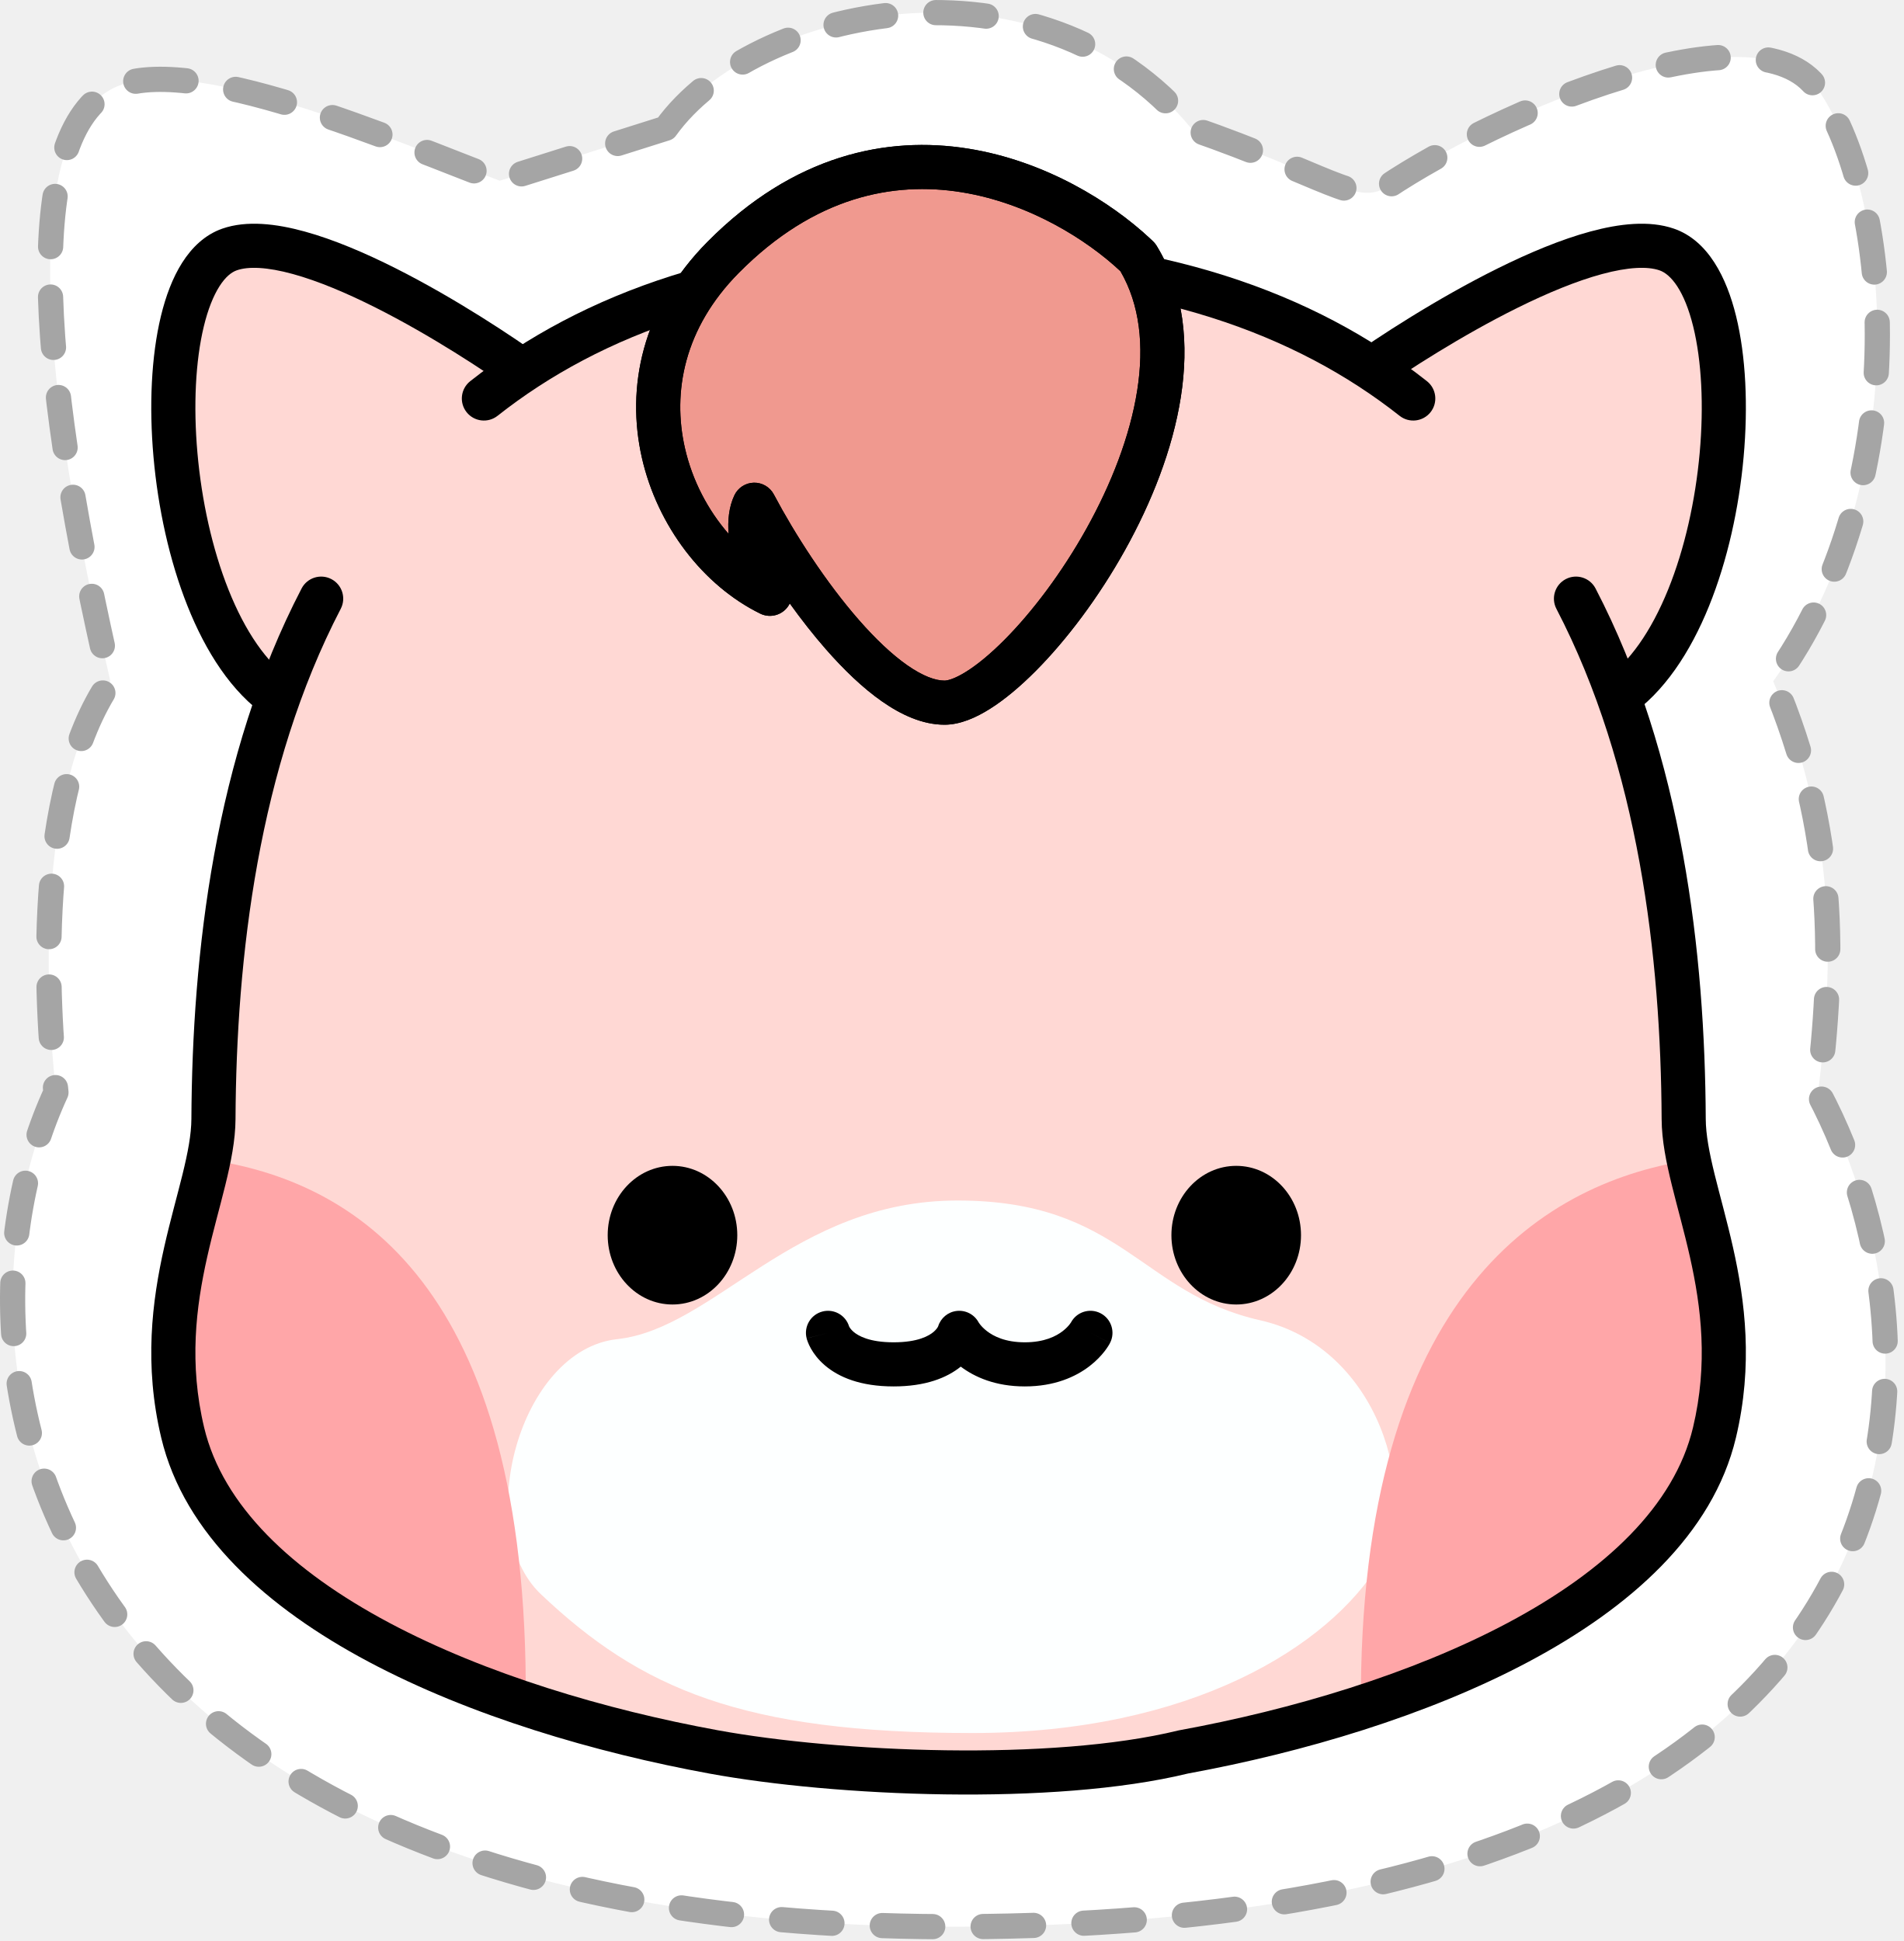
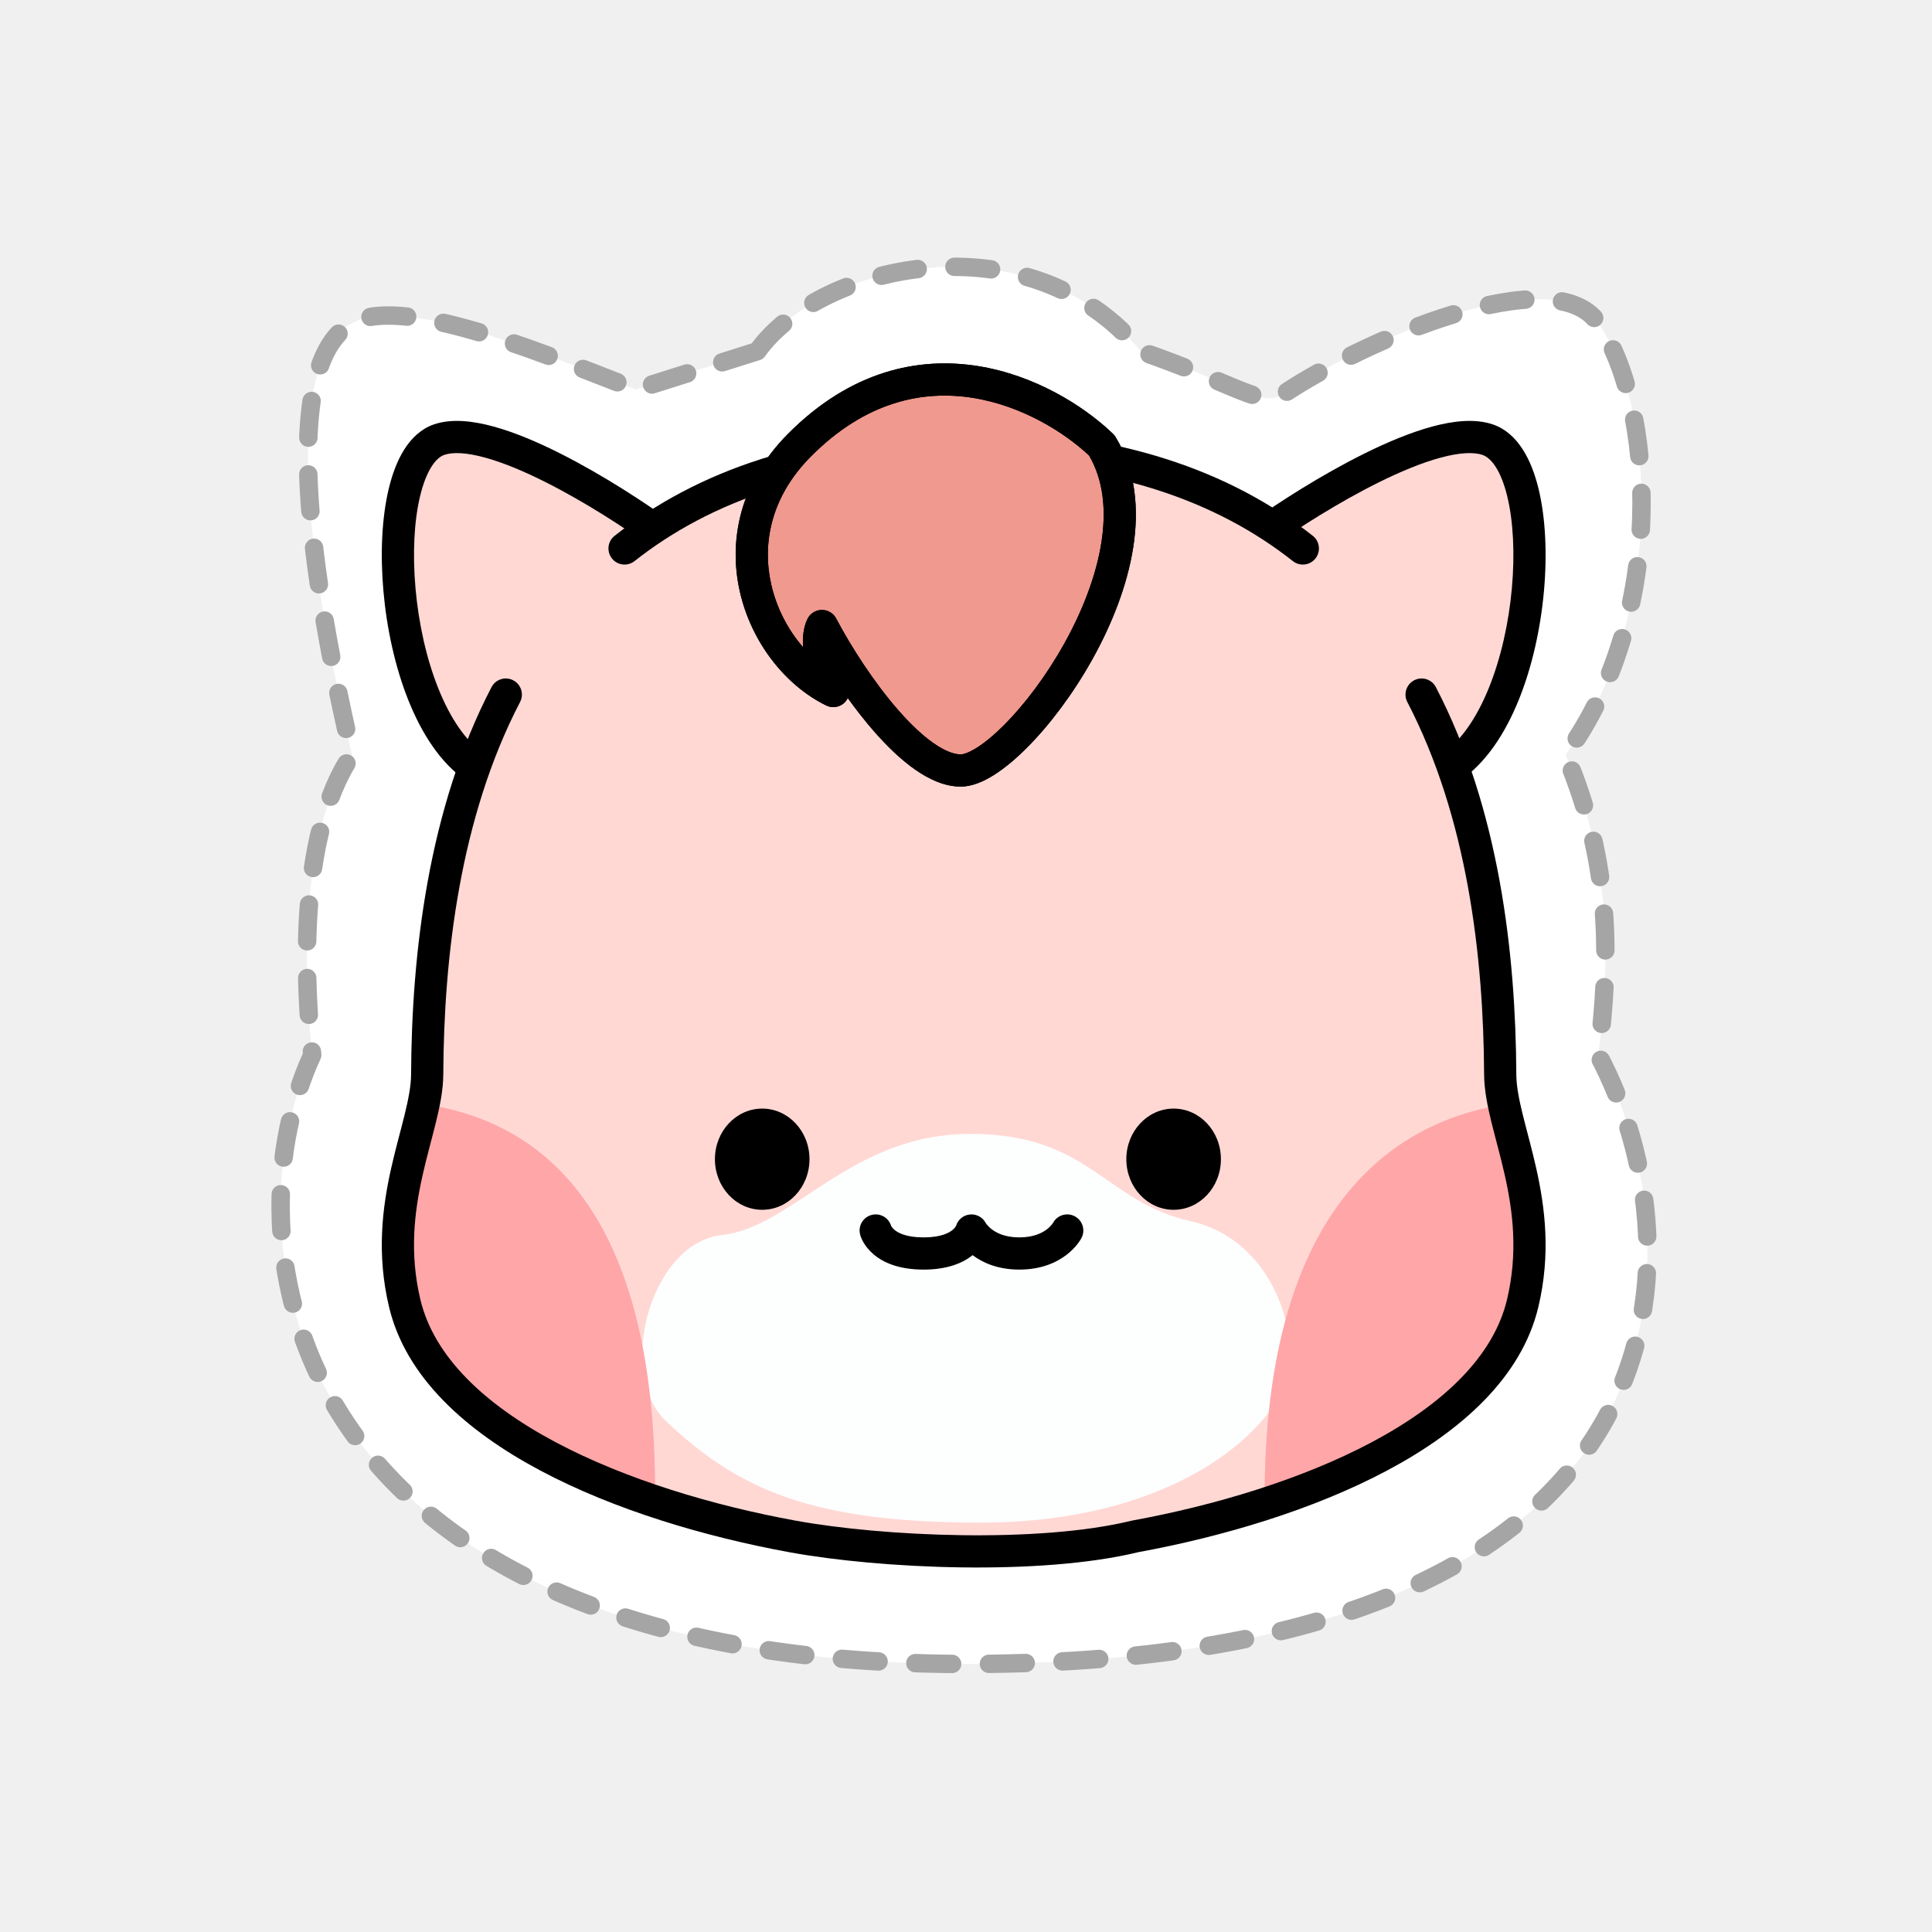
- <svg xmlns="http://www.w3.org/2000/svg" width="302" height="308" viewBox="0 0 302 308" fill="none">
-   <path d="M105.633 20.354L79.298 28.676C63.598 22.806 29.261 7.601 17.511 14.231C2.824 22.518 6.876 62.002 17.511 108.096C5.357 125.913 7.357 159.025 8.876 173.354C-11.044 216.513 5.287 306.479 152.987 305.731C310.998 304.931 311.082 215.823 288.46 173.354C290.993 152.637 291.46 131.92 281.331 108.096C303.615 77.539 300.615 31.84 288.46 14.231C278.737 0.143 237.544 17.937 219.987 29.676C215.423 32.728 210.461 27.812 188.987 20.354C164.987 -8.769 119.476 1.018 105.633 20.354Z" fill="white" stroke="#A5A5A5" stroke-width="4" stroke-linecap="round" stroke-linejoin="round" stroke-dasharray="8 8" />
-   <path d="M264.433 39.589C252.795 35.58 225.187 53.102 215.812 59.783C203.524 79.446 243.596 119.414 256.419 110.801C275.816 97.773 278.981 44.599 264.433 39.589Z" fill="#FFD8D4" />
-   <path d="M36.415 39.589C47.859 35.58 75.006 53.102 84.225 59.783C96.309 79.446 56.905 119.414 44.296 110.801C25.222 97.773 22.11 44.599 36.415 39.589Z" fill="#FFD8D4" />
-   <path d="M150.714 41.002C250.41 41.229 266.86 121.006 267.132 177.352C267.189 188.963 277.189 205.362 272.014 227.031C262.818 265.533 185.706 282.102 150.5 280.943C115.293 282.102 38.182 265.533 28.986 227.031C23.81 205.362 33.81 188.963 33.866 177.352C34.138 121.006 50.589 41.229 150.286 41.002V40.999C150.357 40.999 150.428 41.001 150.499 41.001C150.57 41.001 150.642 40.999 150.714 40.999V41.002Z" fill="#FFD8D4" />
-   <path d="M252.331 36.735C256.886 35.502 261.643 34.926 265.573 36.28C271.036 38.162 273.956 44.094 275.445 50.163C277.008 56.535 277.363 64.466 276.641 72.501C275.917 80.556 274.092 88.929 271.143 96.199C268.221 103.402 264.042 109.897 258.371 113.706C255.849 115.4 252.881 115.739 250.025 115.358C247.182 114.978 244.207 113.861 241.298 112.321C235.474 109.236 229.328 104.136 224.08 98.217C218.833 92.3 214.287 85.343 211.866 78.416C209.459 71.531 208.981 64.111 212.844 57.928L212.939 57.785C213.168 57.455 213.453 57.167 213.781 56.933C218.567 53.523 227.977 47.362 237.722 42.541C242.59 40.132 247.653 38.001 252.331 36.735ZM263.294 42.898C261.404 42.247 258.347 42.358 254.16 43.492C250.095 44.592 245.487 46.508 240.827 48.814C231.91 53.226 223.204 58.862 218.452 62.203C216.499 65.792 216.526 70.534 218.473 76.107C220.51 81.935 224.48 88.118 229.317 93.574C234.154 99.028 239.663 103.534 244.575 106.135C247.034 107.438 249.197 108.185 250.952 108.419C252.693 108.652 253.784 108.355 254.467 107.896C258.494 105.191 261.985 100.154 264.657 93.567C267.302 87.046 268.996 79.369 269.67 71.875C270.345 64.363 269.976 57.246 268.647 51.831C267.244 46.114 265.104 43.521 263.294 42.898Z" fill="black" />
-   <path d="M48.345 36.739C43.861 35.504 39.154 34.921 35.257 36.286C32.506 37.25 30.432 39.283 28.911 41.673C27.391 44.061 26.294 46.996 25.527 50.176C23.991 56.541 23.642 64.465 24.352 72.497C25.064 80.546 26.857 88.913 29.756 96.179C32.626 103.376 36.734 109.874 42.322 113.691C44.823 115.399 47.769 115.74 50.598 115.356C53.411 114.974 56.349 113.853 59.214 112.31C64.95 109.22 70.998 104.115 76.159 98.196C81.32 92.276 85.789 85.32 88.168 78.399C90.531 71.522 90.999 64.121 87.208 57.951L87.114 57.806C86.887 57.475 86.605 57.185 86.279 56.949C81.571 53.537 72.316 47.375 62.728 42.55C57.939 40.141 52.954 38.008 48.345 36.739ZM37.572 42.892C39.398 42.253 42.376 42.356 46.488 43.488C50.476 44.586 55.001 46.499 59.582 48.804C68.342 53.212 76.897 58.843 81.569 62.184C83.495 65.784 83.465 70.544 81.547 76.124C79.543 81.957 75.638 88.142 70.882 93.595C66.127 99.049 60.715 103.551 55.894 106.147C53.48 107.447 51.365 108.188 49.657 108.42C47.965 108.65 46.922 108.356 46.27 107.911C42.321 105.213 38.888 100.18 36.257 93.585C33.655 87.061 31.988 79.379 31.325 71.88C30.66 64.364 31.023 57.24 32.332 51.818C32.986 49.106 33.843 46.962 34.817 45.432C35.789 43.905 36.748 43.181 37.572 42.892Z" fill="black" />
-   <path d="M109.417 191.999C109.417 198.074 104.94 202.999 99.417 202.999C93.894 202.999 89.417 198.074 89.417 191.999C89.417 185.924 93.894 180.999 99.417 180.999C104.94 180.999 109.417 185.924 109.417 191.999Z" fill="black" />
-   <path d="M214.417 191.999C214.417 198.074 209.94 202.999 204.417 202.999C198.894 202.999 194.417 198.074 194.417 191.999C194.417 185.924 198.894 180.999 204.417 180.999C209.94 180.999 214.417 185.924 214.417 191.999Z" fill="black" />
-   <path d="M150.755 41.238C250.417 41.465 266.863 121.329 267.135 177.737C267.192 189.36 277.188 205.778 272.014 227.47C262.821 266.014 185.735 282.6 150.541 281.44C115.346 282.6 38.261 266.014 29.068 227.47C23.895 205.778 33.891 189.36 33.947 177.737C34.219 121.329 50.665 41.465 150.328 41.238V41.236C150.399 41.236 150.47 41.237 150.541 41.237C150.612 41.237 150.683 41.236 150.755 41.236V41.238Z" fill="#FFD8D4" />
-   <path d="M85.817 252.971C74.796 242.529 82.418 214.187 97.917 212.499C113.415 210.811 125.917 190.499 151.917 190.499C177.917 190.499 180.917 205.22 199.917 209.499C218.917 213.778 225.359 237.426 218.917 247.999C210.864 261.216 188.994 274.999 154.269 274.999C117.72 274.999 101.606 267.932 85.817 252.971Z" fill="#FDFFFF" />
-   <path d="M215.916 270.999C215.493 204.477 245.805 187.282 268.73 183.999C272.433 191.999 276.034 219.746 271.916 228.499C262.393 248.74 243.416 256.499 215.916 270.999Z" fill="#FFA6A8" />
-   <path d="M83.416 269.999C83.84 203.477 55.852 187.282 32.927 183.999C29.224 191.999 25.623 219.746 29.741 228.499C39.264 248.74 55.916 255.499 83.416 269.999Z" fill="#FFA6A8" />
-   <path d="M248.428 91.89C250.143 90.998 252.257 91.665 253.149 93.38C266.956 119.926 270.507 151.433 270.633 177.559C270.645 180.025 271.191 182.892 272.046 186.37C272.86 189.676 274.019 193.771 274.95 197.912C276.868 206.443 278.179 216.568 275.418 228.149C271.763 243.476 258.591 255.136 242.551 263.675C226.426 272.26 206.686 278.082 188.499 281.421C167.083 286.622 132.301 285.048 112.607 281.442C94.39 278.106 74.604 272.277 58.448 263.675C42.408 255.136 29.236 243.476 25.582 228.149C22.82 216.568 24.131 206.443 26.049 197.912C26.98 193.771 28.14 189.676 28.953 186.37C29.808 182.892 30.354 180.025 30.366 177.559C30.492 151.433 34.043 119.926 47.85 93.38C48.742 91.665 50.855 90.998 52.57 91.89C54.285 92.782 54.952 94.895 54.06 96.61C41.007 121.706 37.49 151.904 37.366 177.593C37.35 180.942 36.624 184.49 35.751 188.042C34.835 191.765 33.807 195.314 32.878 199.447C31.077 207.462 29.976 216.402 32.39 226.525C35.342 238.902 46.3 249.278 61.738 257.497C77.058 265.653 96.096 271.302 113.869 274.557C133.067 278.073 166.839 279.506 186.931 274.599L187.13 274.557C204.904 271.302 223.941 265.653 239.261 257.497C254.699 249.278 265.658 238.902 268.609 226.525C271.023 216.402 269.922 207.462 268.121 199.447C267.192 195.314 266.164 191.765 265.249 188.042C264.375 184.49 263.649 180.942 263.633 177.593C263.509 151.904 259.992 121.706 246.939 96.61C246.047 94.895 246.714 92.782 248.428 91.89ZM150.805 37.502C184.047 37.593 208.541 46.39 226.394 60.486C227.911 61.684 228.17 63.885 226.972 65.402C225.774 66.919 223.573 67.178 222.056 65.98C205.628 53.009 182.71 44.575 150.706 44.502C150.685 44.501 150.665 44.5 150.645 44.499C150.58 44.5 150.722 44.5 150.502 44.501H150.495C150.268 44.5 150.423 44.5 150.353 44.499C150.333 44.5 150.313 44.501 150.293 44.502C118.289 44.575 95.371 53.009 78.943 65.98C77.426 67.178 75.225 66.919 74.027 65.402C72.829 63.885 73.088 61.684 74.605 60.486C92.458 46.39 116.952 37.593 150.194 37.502C150.224 37.502 150.255 37.499 150.286 37.499C150.335 37.499 150.382 37.5 150.417 37.501H150.582C150.616 37.5 150.664 37.499 150.713 37.499C150.744 37.499 150.775 37.502 150.805 37.502Z" fill="black" />
-   <path d="M114.734 40.835C140.459 14.872 169.317 30.017 180.53 40.835C195.866 65.96 161.824 111.499 149.859 111.499C139.965 111.499 126.607 93.179 119.682 80.093C118.099 83.443 119.682 89.515 122.155 94.226C106.16 86.374 95.545 60.202 114.734 40.835Z" fill="#F0998F" />
-   <path d="M112.248 38.371C125.935 24.558 140.726 21.522 153.627 23.586C165.92 25.553 176.294 32.101 182.384 37.77L182.96 38.316L183.116 38.476C183.266 38.641 183.401 38.82 183.518 39.011C187.919 46.221 188.651 54.694 187.348 63.017C186.045 71.34 182.672 79.784 178.491 87.292C174.306 94.807 169.219 101.548 164.337 106.458C161.9 108.91 159.445 110.976 157.112 112.451C154.868 113.871 152.344 114.999 149.859 114.999C146.352 114.999 142.951 113.406 139.939 111.302C136.874 109.161 133.851 106.238 131.024 103.009C129.045 100.748 127.121 98.287 125.302 95.756C125.142 96.085 124.929 96.394 124.664 96.666C123.607 97.752 121.972 98.035 120.613 97.367C111.588 92.937 104.306 83.511 101.837 72.622C99.332 61.569 101.77 48.947 112.248 38.371ZM152.521 30.498C141.759 28.776 129.259 31.149 117.221 43.298C108.51 52.09 106.66 62.237 108.664 71.074C109.842 76.271 112.349 80.995 115.598 84.719C115.441 82.643 115.627 80.481 116.517 78.597C117.083 77.399 118.277 76.624 119.602 76.594C120.927 76.564 122.155 77.284 122.775 78.455C126.142 84.816 131.066 92.43 136.29 98.398C138.905 101.384 141.509 103.86 143.948 105.563C146.439 107.303 148.418 107.999 149.859 107.999C150.365 107.999 151.522 107.704 153.37 106.535C155.129 105.423 157.177 103.733 159.373 101.524C163.761 97.111 168.47 90.896 172.374 83.886C176.283 76.868 179.292 69.216 180.432 61.934C181.545 54.823 180.843 48.325 177.769 43.04C172.494 38.075 163.267 32.218 152.521 30.498Z" fill="black" />
-   <path d="M112.248 38.371C125.935 24.558 140.726 21.522 153.627 23.586C165.92 25.553 176.294 32.101 182.384 37.77L182.96 38.316L183.116 38.476C183.266 38.641 183.401 38.82 183.518 39.011C187.919 46.221 188.651 54.694 187.348 63.017C186.045 71.34 182.672 79.784 178.491 87.292C174.306 94.807 169.219 101.548 164.337 106.458C161.9 108.91 159.445 110.976 157.112 112.451C154.868 113.871 152.344 114.999 149.859 114.999C146.352 114.999 142.951 113.406 139.939 111.302C136.874 109.161 133.851 106.238 131.024 103.009C129.045 100.748 127.121 98.287 125.302 95.756C125.142 96.085 124.929 96.394 124.664 96.666C123.607 97.752 121.972 98.035 120.613 97.367C111.588 92.937 104.306 83.511 101.837 72.622C99.332 61.569 101.77 48.947 112.248 38.371ZM152.521 30.498C141.759 28.776 129.259 31.149 117.221 43.298C108.51 52.09 106.66 62.237 108.664 71.074C109.842 76.271 112.349 80.995 115.598 84.719C115.441 82.643 115.627 80.481 116.517 78.597C117.083 77.399 118.277 76.624 119.602 76.594C120.927 76.564 122.155 77.284 122.775 78.455C126.142 84.816 131.066 92.43 136.29 98.398C138.905 101.384 141.509 103.86 143.948 105.563C146.439 107.303 148.418 107.999 149.859 107.999C150.365 107.999 151.522 107.704 153.37 106.535C155.129 105.423 157.177 103.733 159.373 101.524C163.761 97.111 168.47 90.896 172.374 83.886C176.283 76.868 179.292 69.216 180.432 61.934C181.545 54.823 180.843 48.325 177.769 43.04C172.494 38.075 163.267 32.218 152.521 30.498Z" fill="black" />
-   <path d="M116.977 195.999C116.977 202.074 112.375 206.999 106.697 206.999C101.019 206.999 96.416 202.074 96.416 195.999C96.416 189.924 101.019 184.999 106.697 184.999C112.375 184.999 116.977 189.924 116.977 195.999Z" fill="black" />
-   <path d="M206.416 195.999C206.416 202.074 201.814 206.999 196.136 206.999C190.458 206.999 185.855 202.074 185.855 195.999C185.855 189.924 190.458 184.999 196.136 184.999C201.814 184.999 206.416 189.924 206.416 195.999Z" fill="black" />
-   <path d="M130.499 208.11C132.315 207.643 134.163 208.69 134.712 210.462C134.719 210.48 134.737 210.516 134.765 210.568C134.85 210.719 135.044 211.011 135.427 211.339C136.142 211.95 137.888 212.999 141.779 212.999C145.669 212.999 147.415 211.95 148.13 211.339C148.513 211.011 148.707 210.719 148.792 210.568C148.826 210.506 148.844 210.465 148.849 210.453C149.262 209.135 150.414 208.176 151.798 208.021C153.236 207.859 154.625 208.601 155.293 209.885C155.29 209.881 155.289 209.876 155.287 209.872C155.283 209.864 155.279 209.857 155.276 209.852C155.27 209.841 155.266 209.833 155.264 209.83C155.266 209.834 155.271 209.843 155.28 209.857C155.309 209.903 155.373 210.002 155.477 210.136C155.686 210.406 156.047 210.809 156.589 211.227C157.628 212.028 159.486 212.999 162.596 212.999C165.706 212.999 167.564 212.028 168.604 211.227C169.146 210.809 169.506 210.406 169.715 210.136C169.82 210.002 169.884 209.903 169.913 209.857C169.927 209.834 169.932 209.825 169.929 209.83C169.928 209.833 169.923 209.841 169.917 209.852C169.914 209.857 169.91 209.864 169.906 209.872C169.904 209.876 169.902 209.881 169.9 209.885C170.788 208.176 172.891 207.505 174.605 208.386C176.324 209.27 177.001 211.38 176.118 213.099L173.006 211.499C175.967 213.021 176.11 213.097 176.116 213.103C176.116 213.103 176.115 213.105 176.114 213.107C176.113 213.109 176.111 213.113 176.11 213.115C176.107 213.121 176.104 213.127 176.1 213.133C176.094 213.146 176.086 213.16 176.078 213.175C176.062 213.205 176.043 213.241 176.02 213.28C175.975 213.36 175.917 213.458 175.846 213.571C175.704 213.799 175.507 214.091 175.248 214.425C174.73 215.093 173.957 215.939 172.877 216.772C170.672 218.471 167.325 219.999 162.596 219.999C157.95 219.999 154.639 218.522 152.433 216.859C150.216 218.648 146.824 219.999 141.779 219.999C136.546 219.999 133.087 218.549 130.878 216.659C129.799 215.737 129.102 214.779 128.661 213.993C128.441 213.603 128.287 213.256 128.179 212.979C128.126 212.84 128.083 212.717 128.05 212.615C128.034 212.565 128.021 212.518 128.009 212.478C128.004 212.457 127.998 212.438 127.993 212.42C127.99 212.411 127.988 212.402 127.986 212.394C127.985 212.39 127.984 212.386 127.983 212.382C127.983 212.38 127.981 212.377 127.981 212.376C127.981 212.373 128.003 212.365 131.37 211.499L127.98 212.37C127.499 210.498 128.627 208.591 130.499 208.11ZM134.757 210.623C134.757 210.622 134.757 210.618 134.757 210.616C134.756 210.613 134.754 210.609 134.754 210.606C134.752 210.599 134.75 210.592 134.749 210.586C134.745 210.573 134.741 210.561 134.738 210.55L134.757 210.623ZM148.836 210.495C148.831 210.51 148.825 210.528 148.819 210.55C148.816 210.561 148.813 210.573 148.809 210.586C148.808 210.592 148.805 210.599 148.803 210.606C148.802 210.609 148.801 210.613 148.8 210.616C148.8 210.618 148.8 210.62 148.799 210.621C148.814 210.565 148.832 210.51 148.849 210.454C148.847 210.461 148.842 210.474 148.836 210.495Z" fill="black" />
+ <svg xmlns="http://www.w3.org/2000/svg" width="420" height="420" viewBox="0 0 420 420" fill="none">
+   <path d="M164.633 76.354L138.298 84.676C122.598 78.806 88.261 63.602 76.511 70.231C61.824 78.518 65.876 118.002 76.511 164.096C64.357 181.913 66.357 215.025 67.876 229.354C47.956 272.513 64.287 362.479 211.987 361.731C369.998 360.931 370.082 271.823 347.46 229.354C349.993 208.637 350.46 187.92 340.331 164.096C362.615 133.539 359.615 87.84 347.46 70.231C337.737 56.144 296.544 73.937 278.987 85.676C274.423 88.728 269.461 83.812 247.987 76.354C223.987 47.231 178.476 57.018 164.633 76.354Z" fill="white" stroke="#A5A5A5" stroke-width="4" stroke-linecap="round" stroke-linejoin="round" stroke-dasharray="8 8" />
+   <path d="M323.433 95.589C311.795 91.58 284.187 109.102 274.812 115.783C262.524 135.446 302.596 175.414 315.419 166.801C334.816 153.773 337.981 100.599 323.433 95.589Z" fill="#FFD8D4" />
+   <path d="M95.415 95.589C106.859 91.58 134.006 109.102 143.225 115.783C155.309 135.446 115.905 175.414 103.296 166.801C84.222 153.773 81.109 100.599 95.415 95.589Z" fill="#FFD8D4" />
+   <path d="M209.714 97.002C309.41 97.229 325.86 177.006 326.132 233.352C326.189 244.963 336.189 261.362 331.014 283.031C321.818 321.533 244.706 338.102 209.5 336.943C174.293 338.102 97.182 321.533 87.986 283.031C82.81 261.362 92.81 244.963 92.866 233.352C93.138 177.006 109.589 97.229 209.286 97.002V96.999C209.357 96.999 209.428 97.001 209.499 97.001C209.57 97.001 209.642 96.999 209.714 96.999V97.002Z" fill="#FFD8D4" />
+   <path d="M311.331 92.735C315.886 91.502 320.643 90.926 324.573 92.28C330.036 94.162 332.956 100.094 334.445 106.164C336.008 112.535 336.363 120.466 335.641 128.501C334.917 136.556 333.092 144.929 330.143 152.199C327.221 159.402 323.042 165.897 317.371 169.706C314.849 171.4 311.881 171.739 309.025 171.358C306.182 170.978 303.207 169.861 300.298 168.321C294.474 165.236 288.328 160.136 283.08 154.217C277.833 148.3 273.287 141.343 270.866 134.416C268.459 127.531 267.981 120.111 271.844 113.928L271.939 113.785C272.168 113.455 272.453 113.167 272.781 112.933C277.567 109.522 286.977 103.362 296.722 98.54C301.59 96.132 306.653 94.001 311.331 92.735ZM322.294 98.898C320.404 98.247 317.347 98.358 313.16 99.492C309.095 100.592 304.487 102.508 299.827 104.814C290.91 109.226 282.204 114.862 277.452 118.204C275.499 121.792 275.526 126.534 277.473 132.107C279.51 137.935 283.48 144.118 288.317 149.574C293.154 155.028 298.663 159.534 303.575 162.135C306.034 163.438 308.197 164.185 309.952 164.419C311.693 164.652 312.784 164.355 313.467 163.896C317.494 161.191 320.985 156.154 323.657 149.567C326.302 143.046 327.996 135.369 328.67 127.875C329.345 120.363 328.976 113.246 327.647 107.831C326.244 102.114 324.104 99.521 322.294 98.898Z" fill="black" />
+   <path d="M107.345 92.739C102.861 91.504 98.153 90.921 94.257 92.286C91.506 93.25 89.432 95.283 87.911 97.673C86.391 100.061 85.294 102.996 84.527 106.176C82.991 112.541 82.642 120.465 83.352 128.497C84.064 136.546 85.857 144.913 88.755 152.179C91.626 159.376 95.734 165.874 101.322 169.691C103.823 171.399 106.768 171.74 109.598 171.356C112.411 170.974 115.349 169.853 118.213 168.31C123.95 165.22 129.998 160.115 135.159 154.196C140.32 148.276 144.789 141.32 147.168 134.399C149.531 127.522 149.999 120.121 146.208 113.951L146.114 113.806C145.887 113.475 145.605 113.185 145.279 112.949C140.571 109.537 131.316 103.375 121.728 98.55C116.939 96.141 111.954 94.008 107.345 92.739ZM96.572 98.892C98.398 98.253 101.376 98.356 105.488 99.488C109.476 100.586 114.001 102.499 118.582 104.804C127.342 109.212 135.896 114.843 140.569 118.184C142.495 121.785 142.465 126.544 140.547 132.124C138.543 137.957 134.637 144.142 129.882 149.595C125.127 155.05 119.715 159.551 114.894 162.147C112.48 163.447 110.365 164.188 108.657 164.42C106.965 164.65 105.922 164.356 105.27 163.911C101.321 161.213 97.888 156.18 95.257 149.586C92.655 143.061 90.987 135.379 90.325 127.88C89.66 120.364 90.023 113.24 91.332 107.818C91.986 105.106 92.843 102.962 93.817 101.432C94.789 99.905 95.748 99.181 96.572 98.892Z" fill="black" />
+   <path d="M168.417 247.999C168.417 254.074 163.94 258.999 158.417 258.999C152.894 258.999 148.417 254.074 148.417 247.999C148.417 241.924 152.894 236.999 158.417 236.999C163.94 236.999 168.417 241.924 168.417 247.999Z" fill="black" />
+   <path d="M273.417 247.999C273.417 254.074 268.94 258.999 263.417 258.999C257.894 258.999 253.417 254.074 253.417 247.999C253.417 241.924 257.894 236.999 263.417 236.999C268.94 236.999 273.417 241.924 273.417 247.999Z" fill="black" />
+   <path d="M209.755 97.238C309.417 97.465 325.863 177.329 326.135 233.737C326.192 245.36 336.188 261.778 331.014 283.47C321.821 322.014 244.735 338.6 209.541 337.44C174.346 338.6 97.261 322.014 88.068 283.47C82.894 261.778 92.891 245.36 92.947 233.737C93.219 177.329 109.665 97.465 209.328 97.238V97.236C209.399 97.236 209.47 97.237 209.541 97.237C209.612 97.237 209.683 97.236 209.755 97.236V97.238Z" fill="#FFD8D4" />
+   <path d="M144.817 308.971C133.796 298.529 141.418 270.187 156.917 268.499C172.415 266.811 184.917 246.499 210.917 246.499C236.917 246.499 239.917 261.22 258.917 265.499C277.917 269.778 284.359 293.426 277.917 303.999C269.864 317.216 247.994 330.999 213.269 330.999C176.72 330.999 160.606 323.932 144.817 308.971Z" fill="#FDFFFF" />
+   <path d="M274.916 326.999C274.493 260.477 304.805 243.282 327.73 239.999C331.433 247.999 335.034 275.746 330.916 284.499C321.393 304.74 302.416 312.499 274.916 326.999Z" fill="#FFA6A8" />
+   <path d="M142.416 325.999C142.84 259.477 114.852 243.282 91.927 239.999C88.224 247.999 84.623 275.746 88.741 284.499C98.264 304.74 114.916 311.499 142.416 325.999Z" fill="#FFA6A8" />
+   <path d="M307.428 147.89C309.143 146.998 311.257 147.665 312.149 149.38C325.956 175.926 329.507 207.433 329.633 233.559C329.645 236.025 330.191 238.892 331.046 242.37C331.86 245.676 333.019 249.771 333.95 253.912C335.868 262.443 337.179 272.568 334.418 284.149C330.763 299.476 317.591 311.136 301.551 319.675C285.426 328.26 265.686 334.082 247.499 337.421C226.083 342.622 191.301 341.048 171.607 337.442C153.39 334.106 133.604 328.277 117.448 319.675C101.408 311.136 88.237 299.476 84.582 284.149C81.82 272.568 83.131 262.443 85.049 253.912C85.98 249.771 87.139 245.676 87.953 242.37C88.808 238.892 89.354 236.025 89.366 233.559C89.492 207.433 93.043 175.926 106.85 149.38C107.742 147.666 109.855 146.998 111.57 147.89C113.285 148.782 113.952 150.895 113.06 152.61C100.007 177.706 96.49 207.904 96.366 233.593C96.35 236.942 95.624 240.49 94.751 244.042C93.835 247.765 92.807 251.314 91.878 255.447C90.077 263.462 88.976 272.402 91.39 282.525C94.342 294.902 105.3 305.278 120.738 313.497C136.058 321.653 155.096 327.302 172.869 330.557C192.067 334.073 225.839 335.506 245.931 330.599L246.13 330.557C263.904 327.302 282.941 321.653 298.261 313.497C313.699 305.278 324.658 294.902 327.609 282.525C330.023 272.402 328.922 263.462 327.121 255.447C326.192 251.314 325.164 247.765 324.249 244.042C323.375 240.49 322.649 236.942 322.633 233.593C322.509 207.904 318.992 177.706 305.939 152.61C305.047 150.895 305.714 148.782 307.428 147.89ZM209.805 93.502C243.047 93.593 267.541 102.39 285.394 116.486C286.911 117.684 287.17 119.885 285.972 121.402C284.774 122.919 282.573 123.178 281.056 121.98C264.628 109.009 241.71 100.575 209.706 100.501C209.685 100.501 209.665 100.5 209.645 100.5C209.58 100.5 209.722 100.5 209.502 100.5H209.495C209.268 100.5 209.423 100.5 209.353 100.5C209.333 100.5 209.313 100.501 209.293 100.501C177.289 100.575 154.371 109.009 137.943 121.98C136.426 123.178 134.225 122.919 133.027 121.402C131.829 119.885 132.088 117.684 133.605 116.486C151.458 102.39 175.952 93.593 209.194 93.502C209.224 93.502 209.255 93.499 209.286 93.499C209.335 93.499 209.382 93.5 209.417 93.501H209.582C209.616 93.5 209.664 93.499 209.713 93.499C209.744 93.499 209.775 93.502 209.805 93.502Z" fill="black" />
+   <path d="M173.734 96.835C199.459 70.872 228.317 86.017 239.53 96.835C254.866 121.96 220.824 167.499 208.859 167.499C198.965 167.499 185.607 149.179 178.682 136.093C177.099 139.443 178.682 145.515 181.155 150.226C165.16 142.374 154.545 116.202 173.734 96.835Z" fill="#F0998F" />
+   <path d="M171.248 94.371C184.935 80.558 199.726 77.522 212.627 79.586C224.92 81.553 235.294 88.101 241.384 93.77L241.96 94.316L242.116 94.476C242.266 94.641 242.401 94.82 242.518 95.011C246.919 102.221 247.651 110.694 246.348 119.017C245.045 127.34 241.672 135.785 237.491 143.292C233.306 150.807 228.219 157.548 223.337 162.458C220.9 164.91 218.445 166.976 216.112 168.451C213.868 169.871 211.344 170.999 208.859 170.999C205.352 170.999 201.951 169.406 198.939 167.302C195.874 165.161 192.851 162.238 190.024 159.009C188.045 156.748 186.121 154.287 184.302 151.756C184.142 152.085 183.929 152.393 183.664 152.666C182.607 153.752 180.972 154.035 179.613 153.367C170.588 148.937 163.306 139.512 160.837 128.622C158.332 117.569 160.77 104.947 171.248 94.371ZM211.521 86.498C200.759 84.776 188.259 87.149 176.221 99.298C167.51 108.09 165.66 118.237 167.664 127.074C168.842 132.271 171.349 136.995 174.598 140.719C174.441 138.643 174.627 136.481 175.517 134.597C176.083 133.399 177.277 132.624 178.602 132.594C179.927 132.564 181.155 133.284 181.775 134.455C185.142 140.816 190.066 148.43 195.29 154.398C197.905 157.384 200.509 159.86 202.948 161.563C205.439 163.303 207.418 163.999 208.859 163.999C209.365 163.999 210.522 163.704 212.37 162.535C214.129 161.423 216.177 159.733 218.373 157.524C222.761 153.11 227.47 146.896 231.374 139.886C235.283 132.868 238.292 125.216 239.432 117.934C240.545 110.823 239.843 104.325 236.769 99.04C231.494 94.075 222.267 88.218 211.521 86.498Z" fill="black" />
+   <path d="M171.248 94.371C184.935 80.558 199.726 77.522 212.627 79.586C224.92 81.553 235.294 88.101 241.384 93.77L241.96 94.316L242.116 94.476C242.266 94.641 242.401 94.82 242.518 95.011C246.919 102.221 247.651 110.694 246.348 119.017C245.045 127.34 241.672 135.785 237.491 143.292C233.306 150.807 228.219 157.548 223.337 162.458C220.9 164.91 218.445 166.976 216.112 168.451C213.868 169.871 211.344 170.999 208.859 170.999C205.352 170.999 201.951 169.406 198.939 167.302C195.874 165.161 192.851 162.238 190.024 159.009C188.045 156.748 186.121 154.287 184.302 151.756C184.142 152.085 183.929 152.393 183.664 152.666C182.607 153.752 180.972 154.035 179.613 153.367C170.588 148.937 163.306 139.512 160.837 128.622C158.332 117.569 160.77 104.947 171.248 94.371ZM211.521 86.498C200.759 84.776 188.259 87.149 176.221 99.298C167.51 108.09 165.66 118.237 167.664 127.074C168.842 132.271 171.349 136.995 174.598 140.719C174.441 138.643 174.627 136.481 175.517 134.597C176.083 133.399 177.277 132.624 178.602 132.594C179.927 132.564 181.155 133.284 181.775 134.455C185.142 140.816 190.066 148.43 195.29 154.398C197.905 157.384 200.509 159.86 202.948 161.563C205.439 163.303 207.418 163.999 208.859 163.999C209.365 163.999 210.522 163.704 212.37 162.535C214.129 161.423 216.177 159.733 218.373 157.524C222.761 153.11 227.47 146.896 231.374 139.886C235.283 132.868 238.292 125.216 239.432 117.934C240.545 110.823 239.843 104.325 236.769 99.04C231.494 94.075 222.267 88.218 211.521 86.498Z" fill="black" />
+   <path d="M175.977 251.999C175.977 258.074 171.375 262.999 165.697 262.999C160.019 262.999 155.417 258.074 155.417 251.999C155.417 245.924 160.019 240.999 165.697 240.999C171.375 240.999 175.977 245.924 175.977 251.999Z" fill="black" />
+   <path d="M265.416 251.999C265.416 258.074 260.814 262.999 255.136 262.999C249.458 262.999 244.855 258.074 244.855 251.999C244.855 245.924 249.458 240.999 255.136 240.999C260.814 240.999 265.416 245.924 265.416 251.999Z" fill="black" />
+   <path d="M189.499 264.11C191.315 263.643 193.163 264.69 193.712 266.462C193.719 266.48 193.737 266.516 193.765 266.568C193.85 266.719 194.044 267.011 194.427 267.339C195.142 267.95 196.888 268.999 200.779 268.999C204.669 268.999 206.415 267.95 207.13 267.339C207.513 267.011 207.707 266.719 207.792 266.568C207.826 266.506 207.844 266.465 207.849 266.453C208.262 265.135 209.414 264.176 210.798 264.021C212.236 263.859 213.625 264.601 214.293 265.885C214.29 265.881 214.289 265.876 214.287 265.872C214.283 265.864 214.279 265.857 214.276 265.852C214.27 265.841 214.266 265.833 214.264 265.83C214.266 265.834 214.271 265.843 214.28 265.857C214.309 265.903 214.373 266.002 214.477 266.136C214.686 266.406 215.047 266.809 215.589 267.227C216.628 268.028 218.486 268.999 221.596 268.999C224.706 268.999 226.564 268.028 227.604 267.227C228.146 266.809 228.506 266.406 228.715 266.136C228.82 266.002 228.884 265.903 228.913 265.857C228.927 265.834 228.932 265.825 228.929 265.83C228.928 265.833 228.923 265.841 228.917 265.852C228.914 265.857 228.91 265.864 228.906 265.872C228.904 265.876 228.902 265.881 228.9 265.885C229.788 264.176 231.891 263.505 233.605 264.386C235.324 265.27 236.001 267.38 235.118 269.099L232.006 267.499C234.967 269.021 235.11 269.097 235.116 269.103C235.116 269.103 235.115 269.105 235.114 269.107C235.113 269.109 235.111 269.113 235.11 269.115C235.107 269.121 235.104 269.127 235.1 269.133C235.094 269.146 235.086 269.16 235.078 269.175C235.062 269.205 235.043 269.241 235.02 269.28C234.975 269.36 234.917 269.458 234.846 269.571C234.704 269.799 234.507 270.091 234.248 270.425C233.73 271.093 232.957 271.939 231.877 272.772C229.672 274.471 226.325 275.999 221.596 275.999C216.95 275.999 213.639 274.522 211.433 272.859C209.216 274.648 205.824 275.999 200.779 275.999C195.546 275.999 192.087 274.549 189.878 272.659C188.799 271.737 188.102 270.779 187.661 269.993C187.441 269.603 187.287 269.256 187.179 268.979C187.126 268.84 187.083 268.717 187.05 268.615C187.034 268.565 187.021 268.518 187.009 268.478C187.004 268.457 186.998 268.438 186.993 268.42C186.99 268.411 186.988 268.402 186.986 268.394C186.985 268.39 186.984 268.386 186.983 268.382C186.983 268.38 186.981 268.377 186.981 268.376C186.981 268.373 187.003 268.365 190.37 267.499L186.98 268.37C186.499 266.498 187.627 264.591 189.499 264.11ZM193.757 266.623C193.757 266.622 193.757 266.618 193.757 266.616C193.756 266.613 193.754 266.609 193.754 266.606C193.752 266.599 193.75 266.592 193.749 266.586C193.745 266.573 193.741 266.561 193.738 266.55L193.757 266.623ZM207.836 266.495C207.831 266.51 207.825 266.528 207.819 266.55C207.816 266.561 207.813 266.573 207.809 266.586C207.808 266.592 207.805 266.599 207.803 266.606C207.802 266.609 207.801 266.613 207.8 266.616C207.8 266.618 207.8 266.62 207.799 266.621C207.814 266.565 207.832 266.51 207.849 266.454C207.847 266.461 207.842 266.474 207.836 266.495Z" fill="black" />
</svg>
